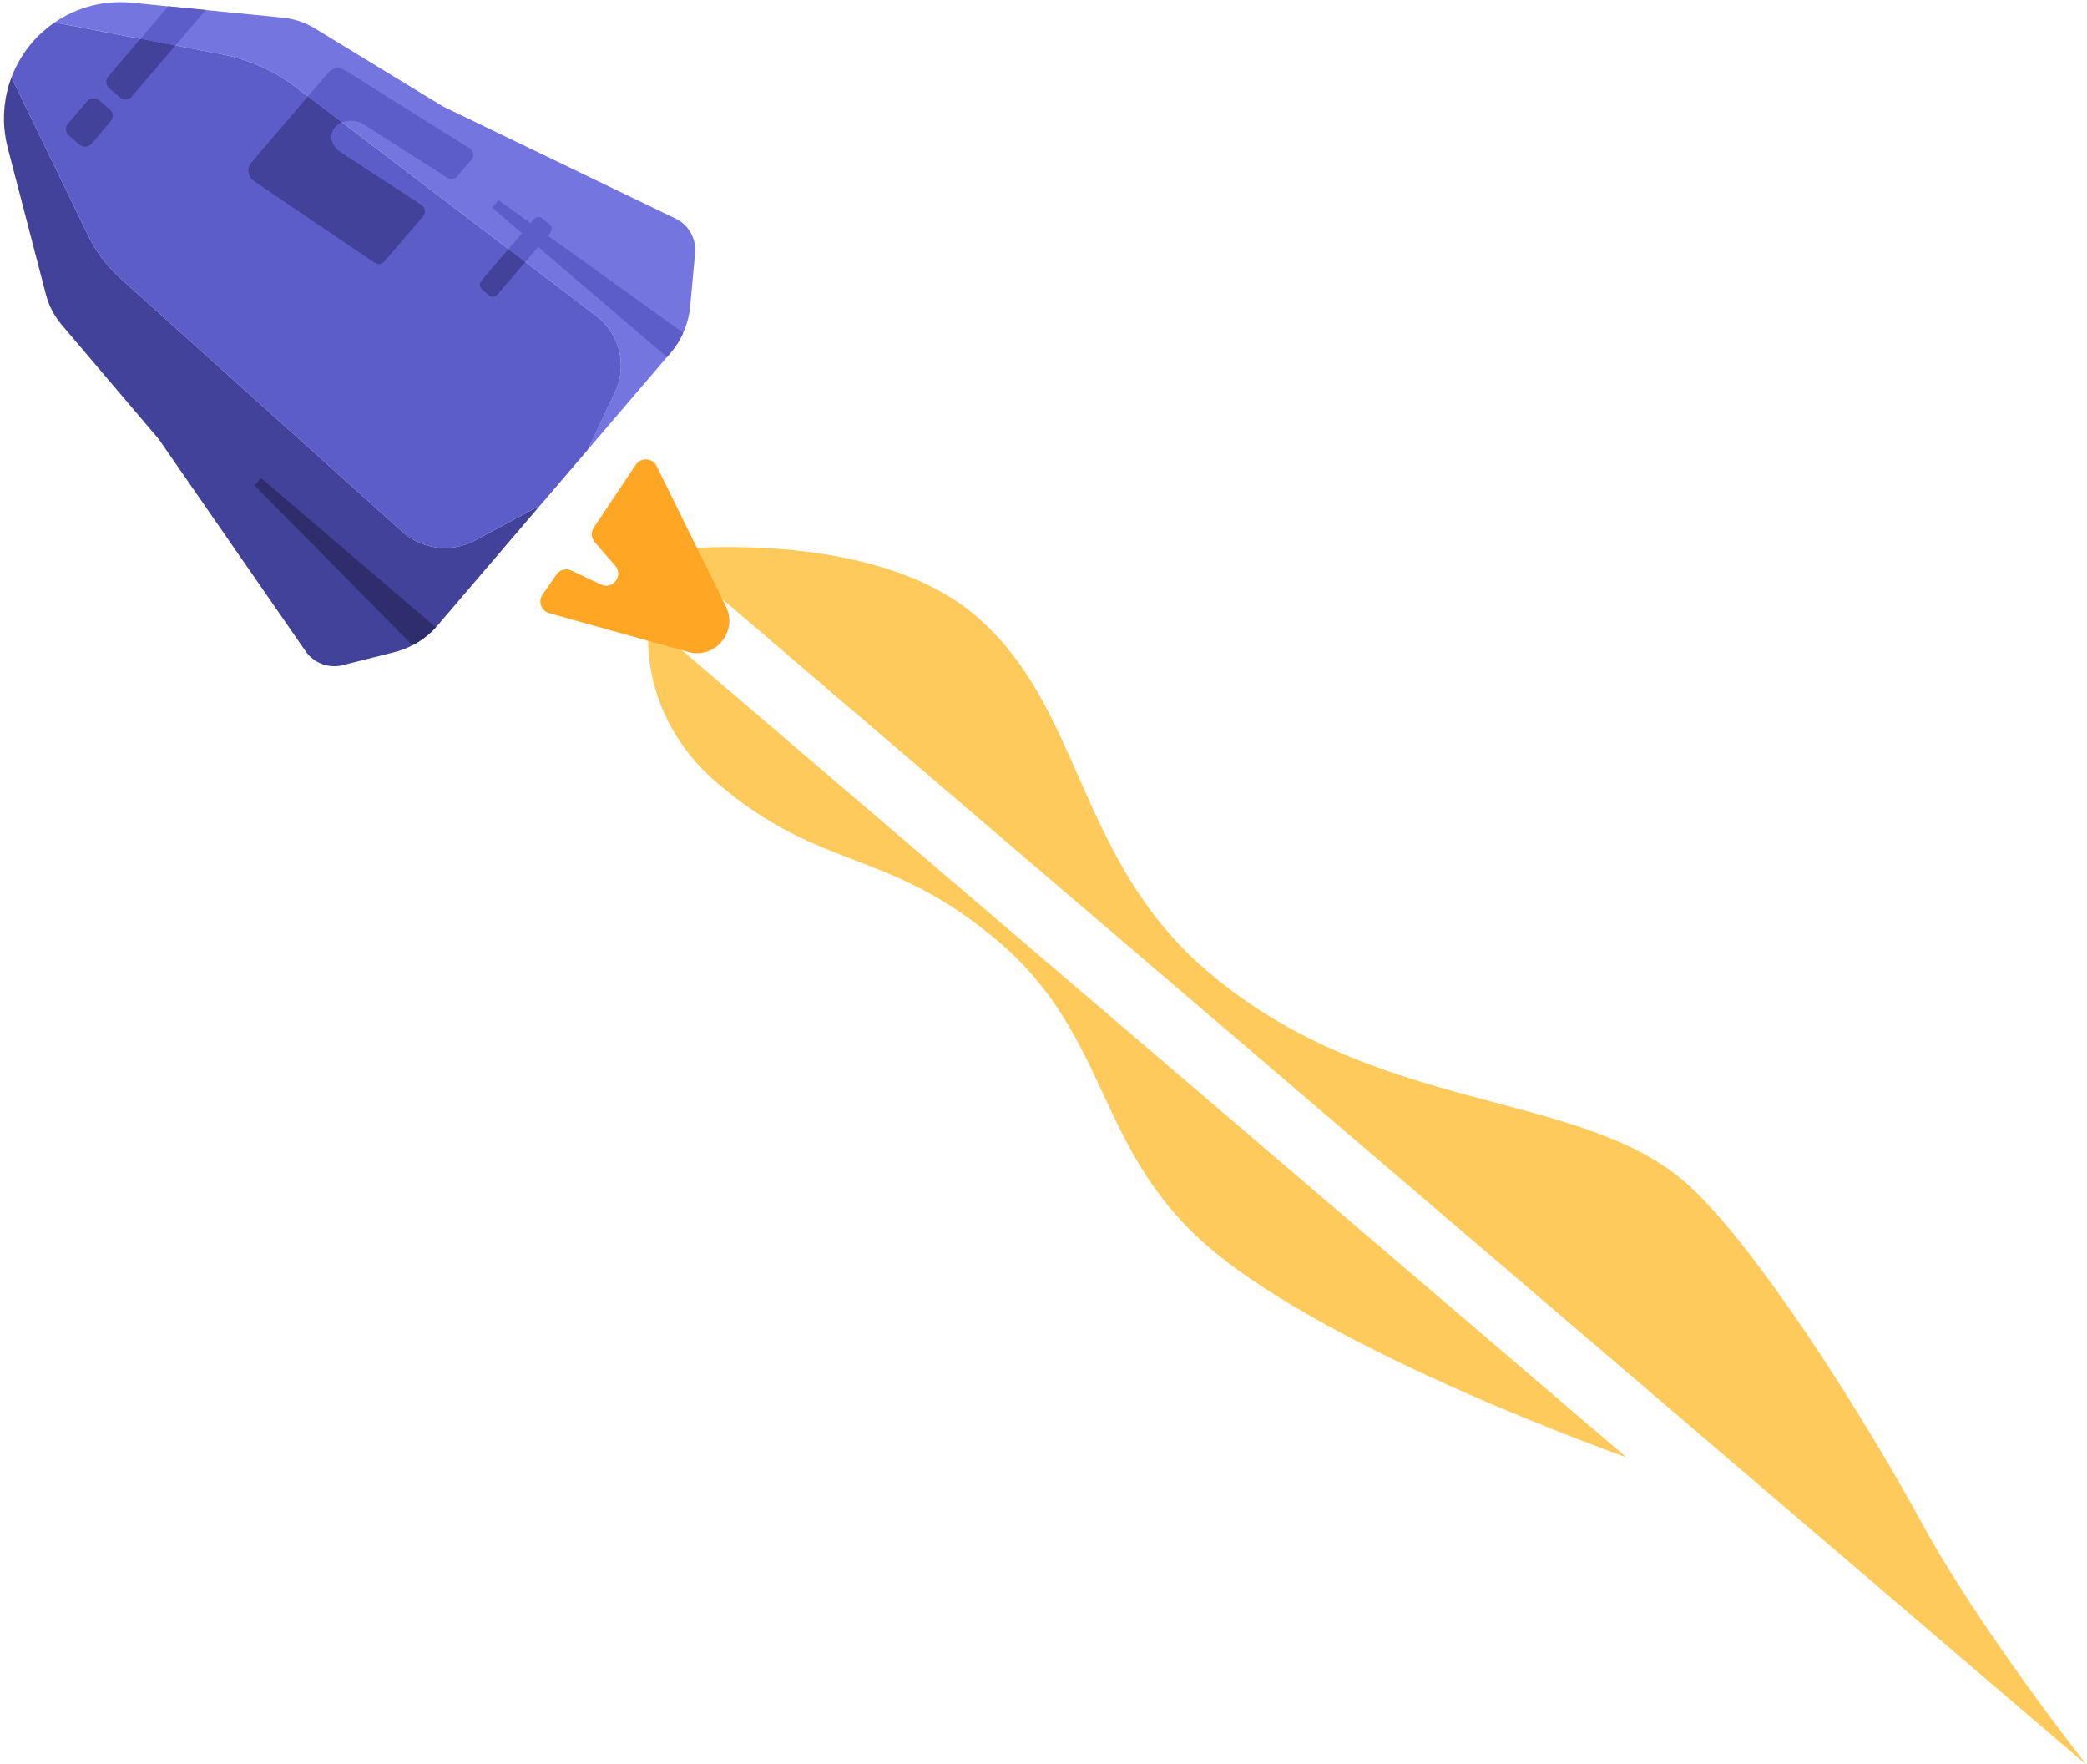
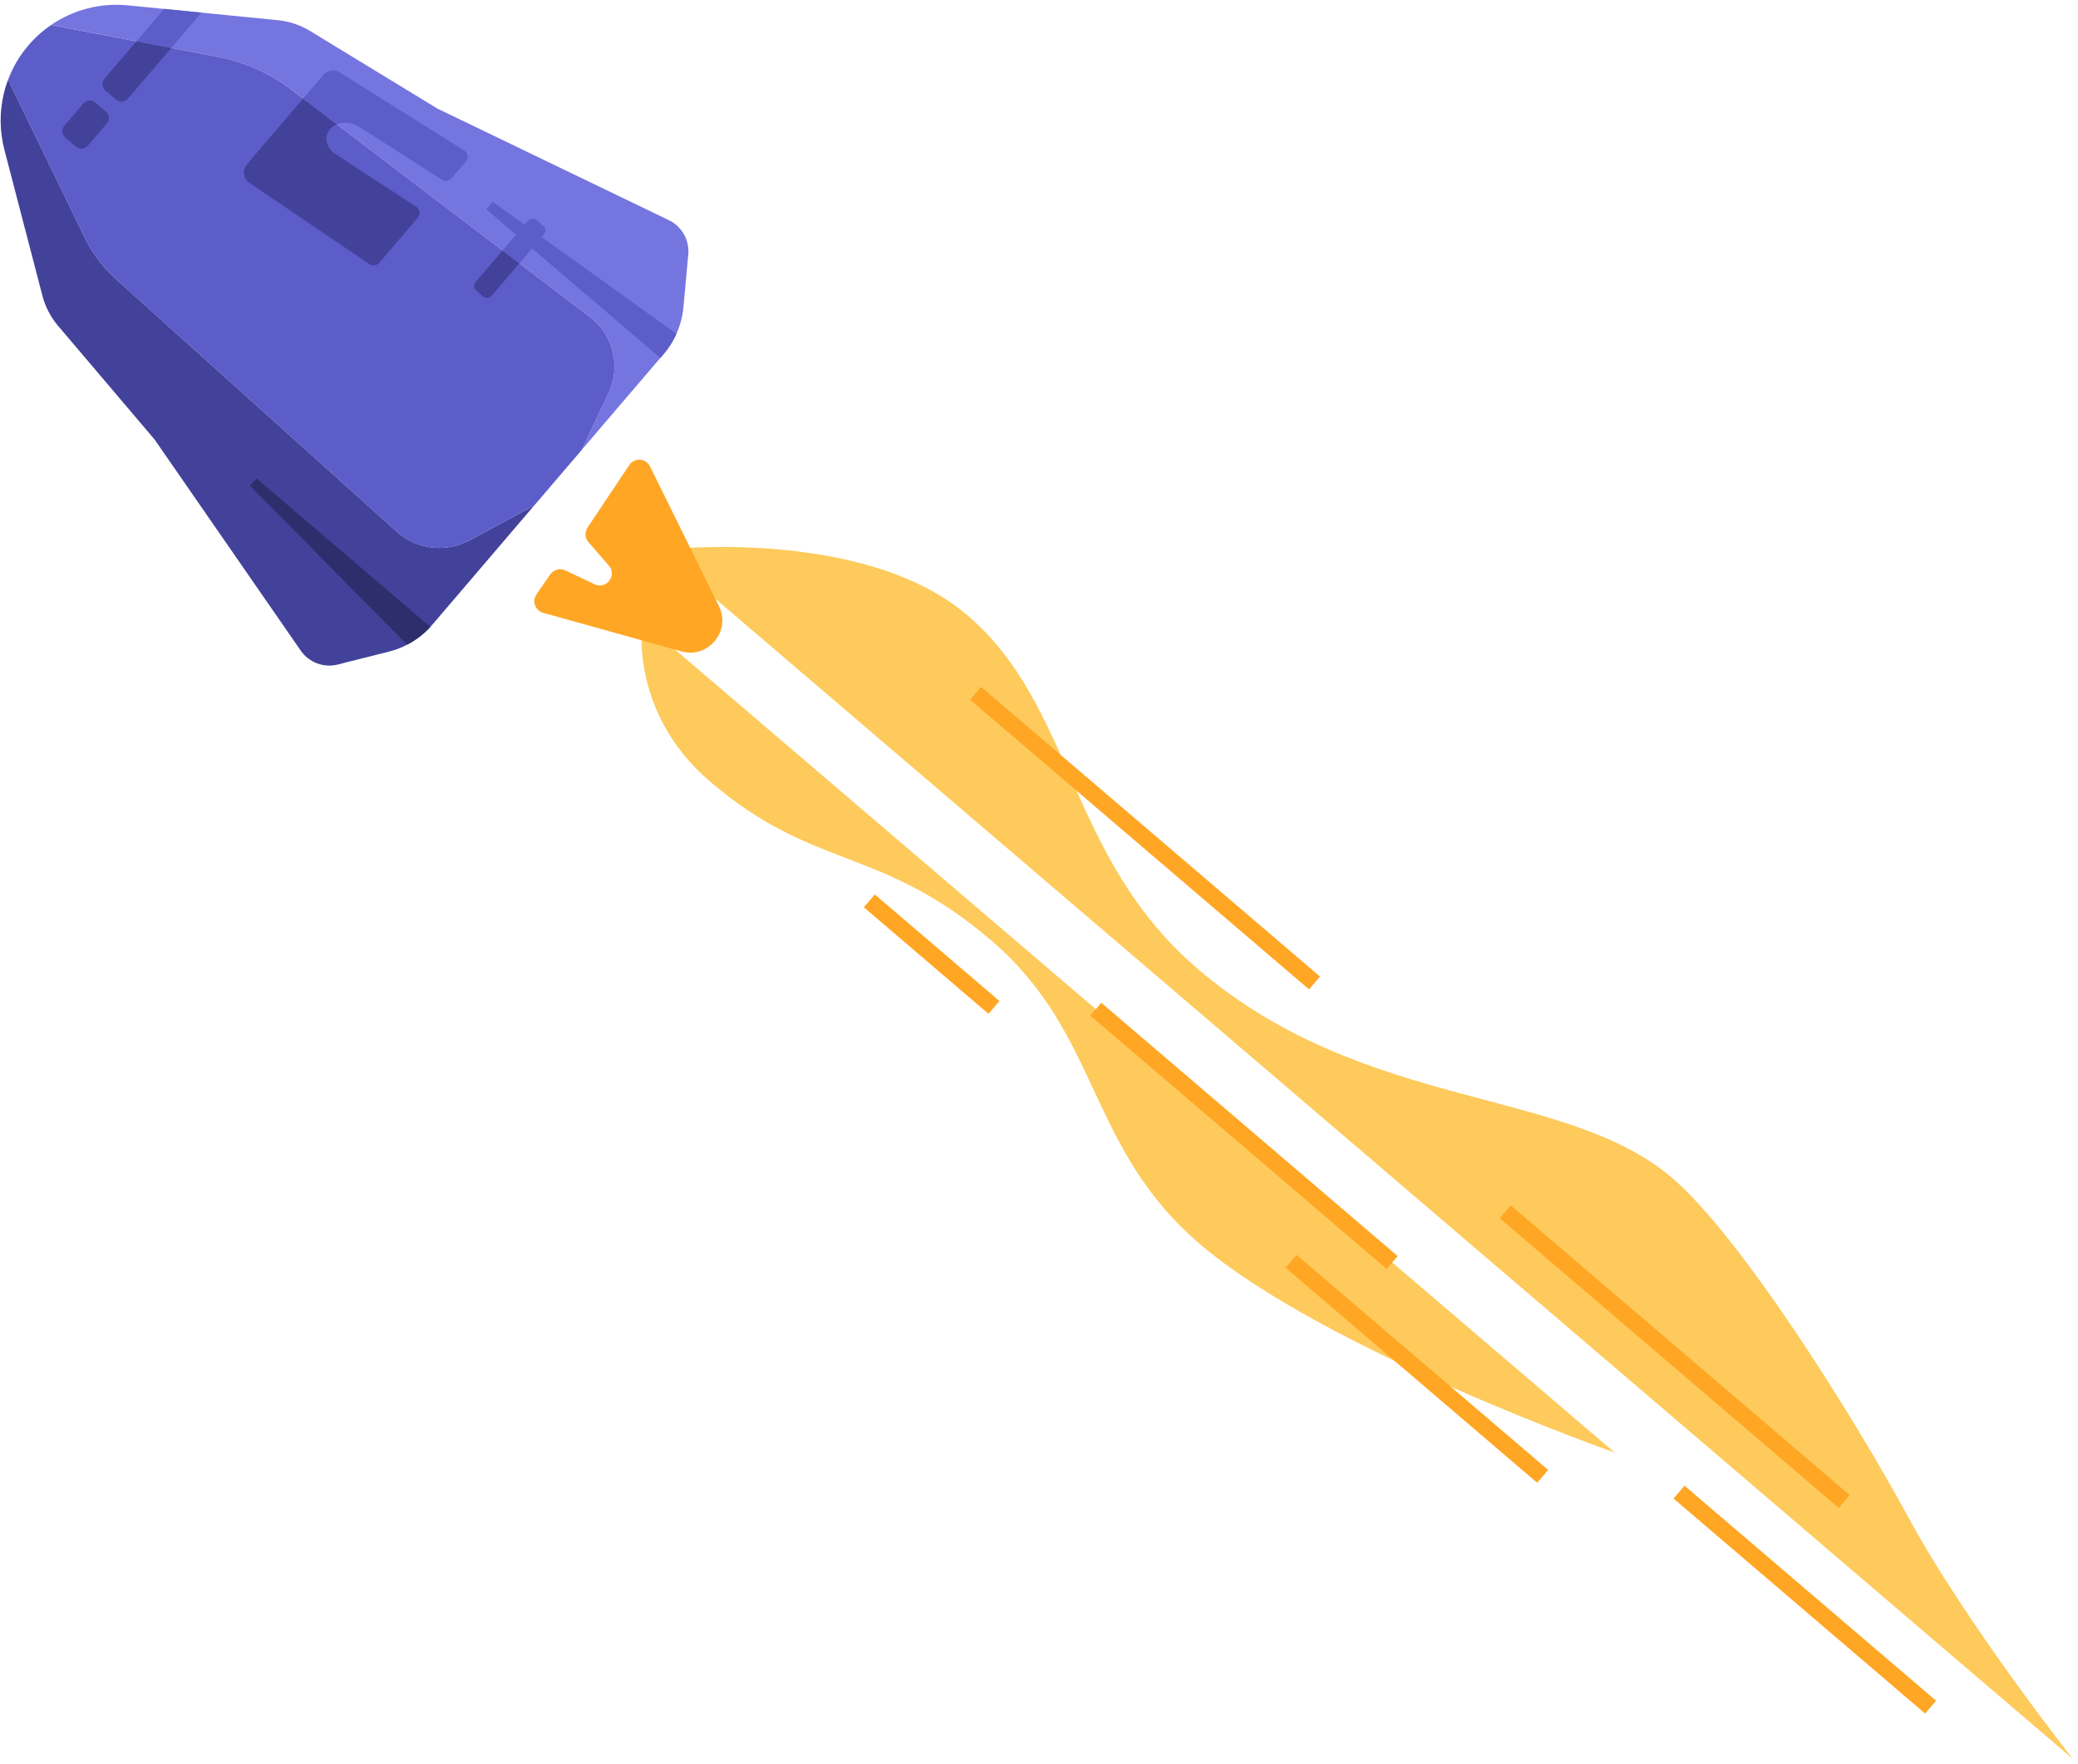
- <svg xmlns="http://www.w3.org/2000/svg" width="239" height="202" viewBox="0 0 239 202" fill="none">
-   <path d="M79.599 28.978L79.528 29.744L79.046 35.014C78.95 36.088 78.676 37.137 78.236 38.11C77.865 38.947 77.374 39.727 76.771 40.431L67.318 51.489L70.42 44.911C71.859 41.865 70.972 38.232 68.291 36.19L60.161 29.997L58.225 28.522L39.168 14.003L35.27 11.034L33.917 10.005C31.439 8.12 28.555 6.828 25.488 6.24L20.09 5.206L16.091 4.441L6.264 2.561C8.818 0.817 11.93 -0.004 15.078 0.305L32.391 2.018C33.684 2.145 34.931 2.566 36.041 3.24L50.734 12.194L77.354 25.026C78.859 25.745 79.751 27.326 79.604 28.983L79.599 28.978Z" fill="#7575E0" />
-   <path d="M61.853 57.879L50.135 71.593C50.059 71.674 49.983 71.76 49.907 71.841C49.142 72.677 48.235 73.371 47.236 73.893C46.572 74.238 45.868 74.506 45.138 74.689L40.003 75.981L39.258 76.174C37.642 76.579 35.938 75.941 34.991 74.567L18.169 50.273L7.038 37.163C6.202 36.169 5.594 35.004 5.264 33.747L0.88 16.917C0.333 14.804 0.318 12.635 0.789 10.568C0.921 9.99 1.098 9.417 1.311 8.865L10.14 27.053C11.022 28.857 12.239 30.473 13.729 31.816L46.045 60.874C48.346 62.942 51.706 63.342 54.428 61.873L61.859 57.879H61.853Z" fill="#42429B" />
-   <path d="M70.422 44.916L67.325 51.489L61.856 57.884L54.426 61.878C51.704 63.347 48.349 62.947 46.043 60.879L13.726 31.821C12.236 30.478 11.02 28.857 10.138 27.058L1.309 8.87C1.841 7.441 2.627 6.108 3.645 4.912C4.416 4.01 5.303 3.219 6.261 2.565L16.088 4.446L20.092 5.206L25.49 6.239C28.552 6.832 31.441 8.12 33.914 10.005L68.293 36.19C70.98 38.237 71.862 41.87 70.422 44.921V44.916Z" fill="#5D5DC9" />
-   <path d="M48.459 24.757L44.04 29.931C43.751 30.265 43.259 30.331 42.894 30.088L29.088 20.743C28.373 20.257 28.236 19.259 28.799 18.6L35.266 11.034L39.164 14.003C38.849 14.13 38.571 14.312 38.358 14.566C37.618 15.438 37.907 16.72 39.012 17.434L48.272 23.47C48.708 23.754 48.799 24.362 48.459 24.757Z" fill="#42429B" />
-   <path d="M53.985 18.301L52.363 20.201C52.084 20.531 51.603 20.602 51.238 20.368L41.719 14.282C40.928 13.78 39.945 13.699 39.175 14.003L35.277 11.034L37.603 8.317C38.07 7.77 38.866 7.649 39.479 8.029L53.797 17.003C54.248 17.287 54.34 17.901 53.995 18.301H53.985Z" fill="#5D5DC9" />
-   <path d="M9.99 11.585L7.777 14.174C7.435 14.573 7.482 15.175 7.882 15.517L9.127 16.58C9.527 16.922 10.128 16.875 10.47 16.475L12.683 13.886C13.025 13.486 12.978 12.885 12.578 12.543L11.334 11.479C10.934 11.138 10.332 11.185 9.99 11.585Z" fill="#42429B" />
-   <path d="M76.161 63.003L238.969 202.126C238.969 202.126 226.689 186.573 220.064 174.375C213.44 162.177 200.632 141.912 192.836 135.253C180.464 124.682 157.499 127.656 138.249 111.207C123.242 98.38 124.017 81.003 111.757 70.528C99.612 60.15 76.156 63.003 76.156 63.003H76.161Z" fill="#FDCA5B" />
-   <path d="M74.323 71.243C74.323 71.243 72.675 81.581 82.128 89.659C94.161 99.941 101.707 97.022 114.424 107.887C127.141 118.752 125.433 131.716 138.494 142.875C152.757 155.062 186.234 166.87 186.234 166.87L74.323 71.243Z" fill="#FDCA5B" />
-   <path d="M23.562 1.141L20.09 5.206L16.091 4.441L19.269 0.716L23.562 1.141Z" fill="#5D5DC9" />
-   <path d="M20.091 5.206L15.089 11.059C14.749 11.459 14.146 11.505 13.746 11.165L12.499 10.101C12.098 9.762 12.053 9.159 12.392 8.758L16.082 4.441L20.081 5.206H20.091Z" fill="#42429B" />
-   <path d="M62.124 68.101L63.716 65.8C64.101 65.243 64.831 65.05 65.444 65.339L68.82 66.935C70.173 67.574 71.435 65.912 70.452 64.781L68.11 62.086C67.7 61.614 67.659 60.93 68.004 60.413L72.808 53.217C73.401 52.33 74.724 52.416 75.196 53.374L83.128 69.449C84.547 72.322 81.896 75.52 78.809 74.658L62.895 70.219C61.982 69.966 61.587 68.881 62.129 68.101H62.124Z" fill="#FFA624" />
-   <path d="M78.242 38.11C77.872 38.946 77.375 39.727 76.777 40.431L76.382 40.892L56.356 23.784L57.091 22.927L78.242 38.115V38.11Z" fill="#5D5DC9" />
-   <path d="M29.889 54.737L49.91 71.841C49.144 72.682 48.232 73.376 47.228 73.888L29.154 55.594L29.889 54.737Z" fill="#2E2E6D" />
-   <path d="M60.159 29.997L56.96 33.737C56.712 34.026 56.271 34.066 55.977 33.813L55.191 33.139C54.903 32.891 54.867 32.45 55.115 32.156L58.227 28.517L60.164 29.992L60.159 29.997Z" fill="#42429B" />
-   <path d="M62.992 26.678L60.159 29.997L58.222 28.522L61.147 25.102C61.395 24.808 61.836 24.772 62.13 25.026L62.916 25.695C63.21 25.948 63.245 26.389 62.997 26.678H62.992Z" fill="#5D5DC9" />
+ <svg xmlns="http://www.w3.org/2000/svg" width="376" height="319" viewBox="0 0 376 319" fill="none">
+   <path d="M124.537 46.04L124.425 47.243L123.668 55.528C123.517 57.217 123.086 58.866 122.393 60.395C121.812 61.71 121.039 62.937 120.091 64.044L105.231 81.427L110.107 71.086C112.37 66.299 110.976 60.587 106.761 57.376L93.981 47.641L90.937 45.323L60.979 22.499L54.852 17.831L52.724 16.213C48.828 13.25 44.295 11.219 39.474 10.294L30.989 8.669L24.702 7.466L9.253 4.511C13.269 1.77 18.161 0.48 23.109 0.966L50.326 3.658C52.358 3.858 54.318 4.519 56.063 5.578L79.161 19.655L121.007 39.826C123.373 40.957 124.776 43.443 124.545 46.048L124.537 46.04Z" fill="#7575E0" />
+   <path d="M96.642 91.472L78.221 113.029C78.101 113.157 77.981 113.292 77.862 113.42C76.659 114.734 75.233 115.826 73.663 116.646C72.619 117.188 71.512 117.61 70.364 117.897L62.293 119.928L61.122 120.231C58.58 120.868 55.903 119.865 54.413 117.706L27.969 79.515L10.472 58.906C9.157 57.344 8.201 55.512 7.683 53.536L0.791 27.08C-0.069 23.758 -0.093 20.348 0.648 17.098C0.855 16.189 1.134 15.289 1.468 14.421L15.348 43.012C16.734 45.849 18.646 48.39 20.989 50.501L71.791 96.18C75.408 99.431 80.691 100.06 84.969 97.75L96.65 91.472H96.642Z" fill="#42429B" />
+   <path d="M110.11 71.094L105.242 81.427L96.645 91.48L84.965 97.758C80.686 100.068 75.411 99.439 71.786 96.188L20.985 50.509C18.642 48.398 16.73 45.848 15.344 43.02L1.464 14.429C2.3 12.182 3.535 10.087 5.137 8.207C6.348 6.789 7.742 5.546 9.248 4.519L24.698 7.474L30.992 8.669L39.477 10.294C44.29 11.226 48.831 13.25 52.72 16.213L106.764 57.376C110.987 60.594 112.373 66.306 110.11 71.102V71.094Z" fill="#5D5DC9" />
+   <path d="M75.585 39.404L68.637 47.538C68.183 48.064 67.41 48.167 66.837 47.785L45.133 33.095C44.009 32.33 43.794 30.761 44.678 29.725L54.845 17.831L60.972 22.499C60.478 22.698 60.04 22.985 59.705 23.384C58.542 24.754 58.996 26.769 60.733 27.893L75.29 37.381C75.975 37.827 76.119 38.783 75.585 39.404Z" fill="#42429B" />
+   <path d="M84.27 29.255L81.72 32.242C81.282 32.76 80.525 32.872 79.951 32.505L64.988 22.938C63.745 22.149 62.2 22.021 60.988 22.499L54.861 17.831L58.519 13.561C59.252 12.701 60.502 12.509 61.467 13.107L83.975 27.216C84.684 27.662 84.828 28.626 84.286 29.255H84.27Z" fill="#5D5DC9" />
+   <path d="M15.113 18.697L11.634 22.767C11.097 23.395 11.171 24.341 11.8 24.878L13.756 26.55C14.385 27.088 15.331 27.014 15.868 26.385L19.347 22.315C19.884 21.686 19.81 20.741 19.181 20.204L17.225 18.532C16.596 17.994 15.651 18.068 15.113 18.697Z" fill="#42429B" />
+   <path d="M119.134 99.526L375.07 318.229C375.07 318.229 355.764 293.78 345.351 274.605C334.937 255.429 314.803 223.572 302.549 213.104C283.1 196.486 246.998 201.162 216.737 175.303C193.145 155.14 194.364 127.823 175.091 111.357C156 95.041 119.126 99.526 119.126 99.526H119.134Z" fill="#FDCA5B" />
+   <path d="M116.242 112.479C116.242 112.479 113.653 128.731 128.512 141.43C147.428 157.593 159.291 153.005 179.282 170.085C199.273 187.165 196.588 207.543 217.12 225.085C239.541 244.244 292.168 262.806 292.168 262.806L116.242 112.479Z" fill="#FDCA5B" />
+   <path d="M36.449 2.281L30.991 8.67L24.705 7.467L29.701 1.611L36.449 2.281Z" fill="#5D5DC9" />
+   <path d="M30.989 8.67L23.125 17.871C22.591 18.5 21.643 18.572 21.014 18.038L19.054 16.365C18.424 15.832 18.353 14.883 18.887 14.254L24.687 7.467L30.973 8.67H30.989Z" fill="#42429B" />
+   <path d="M97.068 107.541L99.57 103.924C100.175 103.048 101.323 102.745 102.287 103.199L107.593 105.709C109.721 106.712 111.705 104.099 110.159 102.323L106.478 98.085C105.833 97.344 105.769 96.268 106.311 95.456L113.864 84.144C114.796 82.749 116.876 82.885 117.617 84.39L130.086 109.66C132.317 114.177 128.15 119.204 123.298 117.849L98.279 110.871C96.845 110.473 96.224 108.768 97.076 107.541H97.068Z" fill="#FFA624" />
+   <path d="M122.403 60.396C121.822 61.71 121.041 62.937 120.101 64.044L119.479 64.769L87.999 37.875L89.154 36.528L122.403 60.404V60.396Z" fill="#5D5DC9" />
+   <path d="M46.395 86.533L77.867 113.42C76.664 114.742 75.229 115.834 73.652 116.638L45.239 87.879L46.395 86.533Z" fill="#2E2E6D" />
+   <path d="M93.979 47.641L88.952 53.52C88.561 53.974 87.868 54.038 87.406 53.639L86.171 52.58C85.717 52.19 85.661 51.496 86.051 51.034L90.944 45.315L93.987 47.633L93.979 47.641Z" fill="#42429B" />
+   <path d="M98.433 42.423L93.979 47.641L90.936 45.323L95.533 39.945C95.923 39.483 96.616 39.428 97.079 39.826L98.314 40.877C98.776 41.276 98.832 41.969 98.441 42.423H98.433Z" fill="#5D5DC9" />
+   <path d="M272.366 219.246L333.693 271.657" stroke="#FFA624" stroke-width="3.053" stroke-miterlimit="10" />
+   <path d="M303.812 269.961L349.332 308.861" stroke="#FFA624" stroke-width="3.053" stroke-miterlimit="10" />
+   <path d="M157.297 162.987L179.853 182.266" stroke="#FFA624" stroke-width="3.053" stroke-miterlimit="10" />
+   <path d="M176.53 125.441L237.857 177.845" stroke="#FFA624" stroke-width="3.053" stroke-miterlimit="10" />
+   <path d="M198.28 182.585L251.902 228.416" stroke="#FFA624" stroke-width="3.053" stroke-miterlimit="10" />
+   <path d="M233.618 228.208L279.137 267.108" stroke="#FFA624" stroke-width="3.053" stroke-miterlimit="10" />
</svg>
